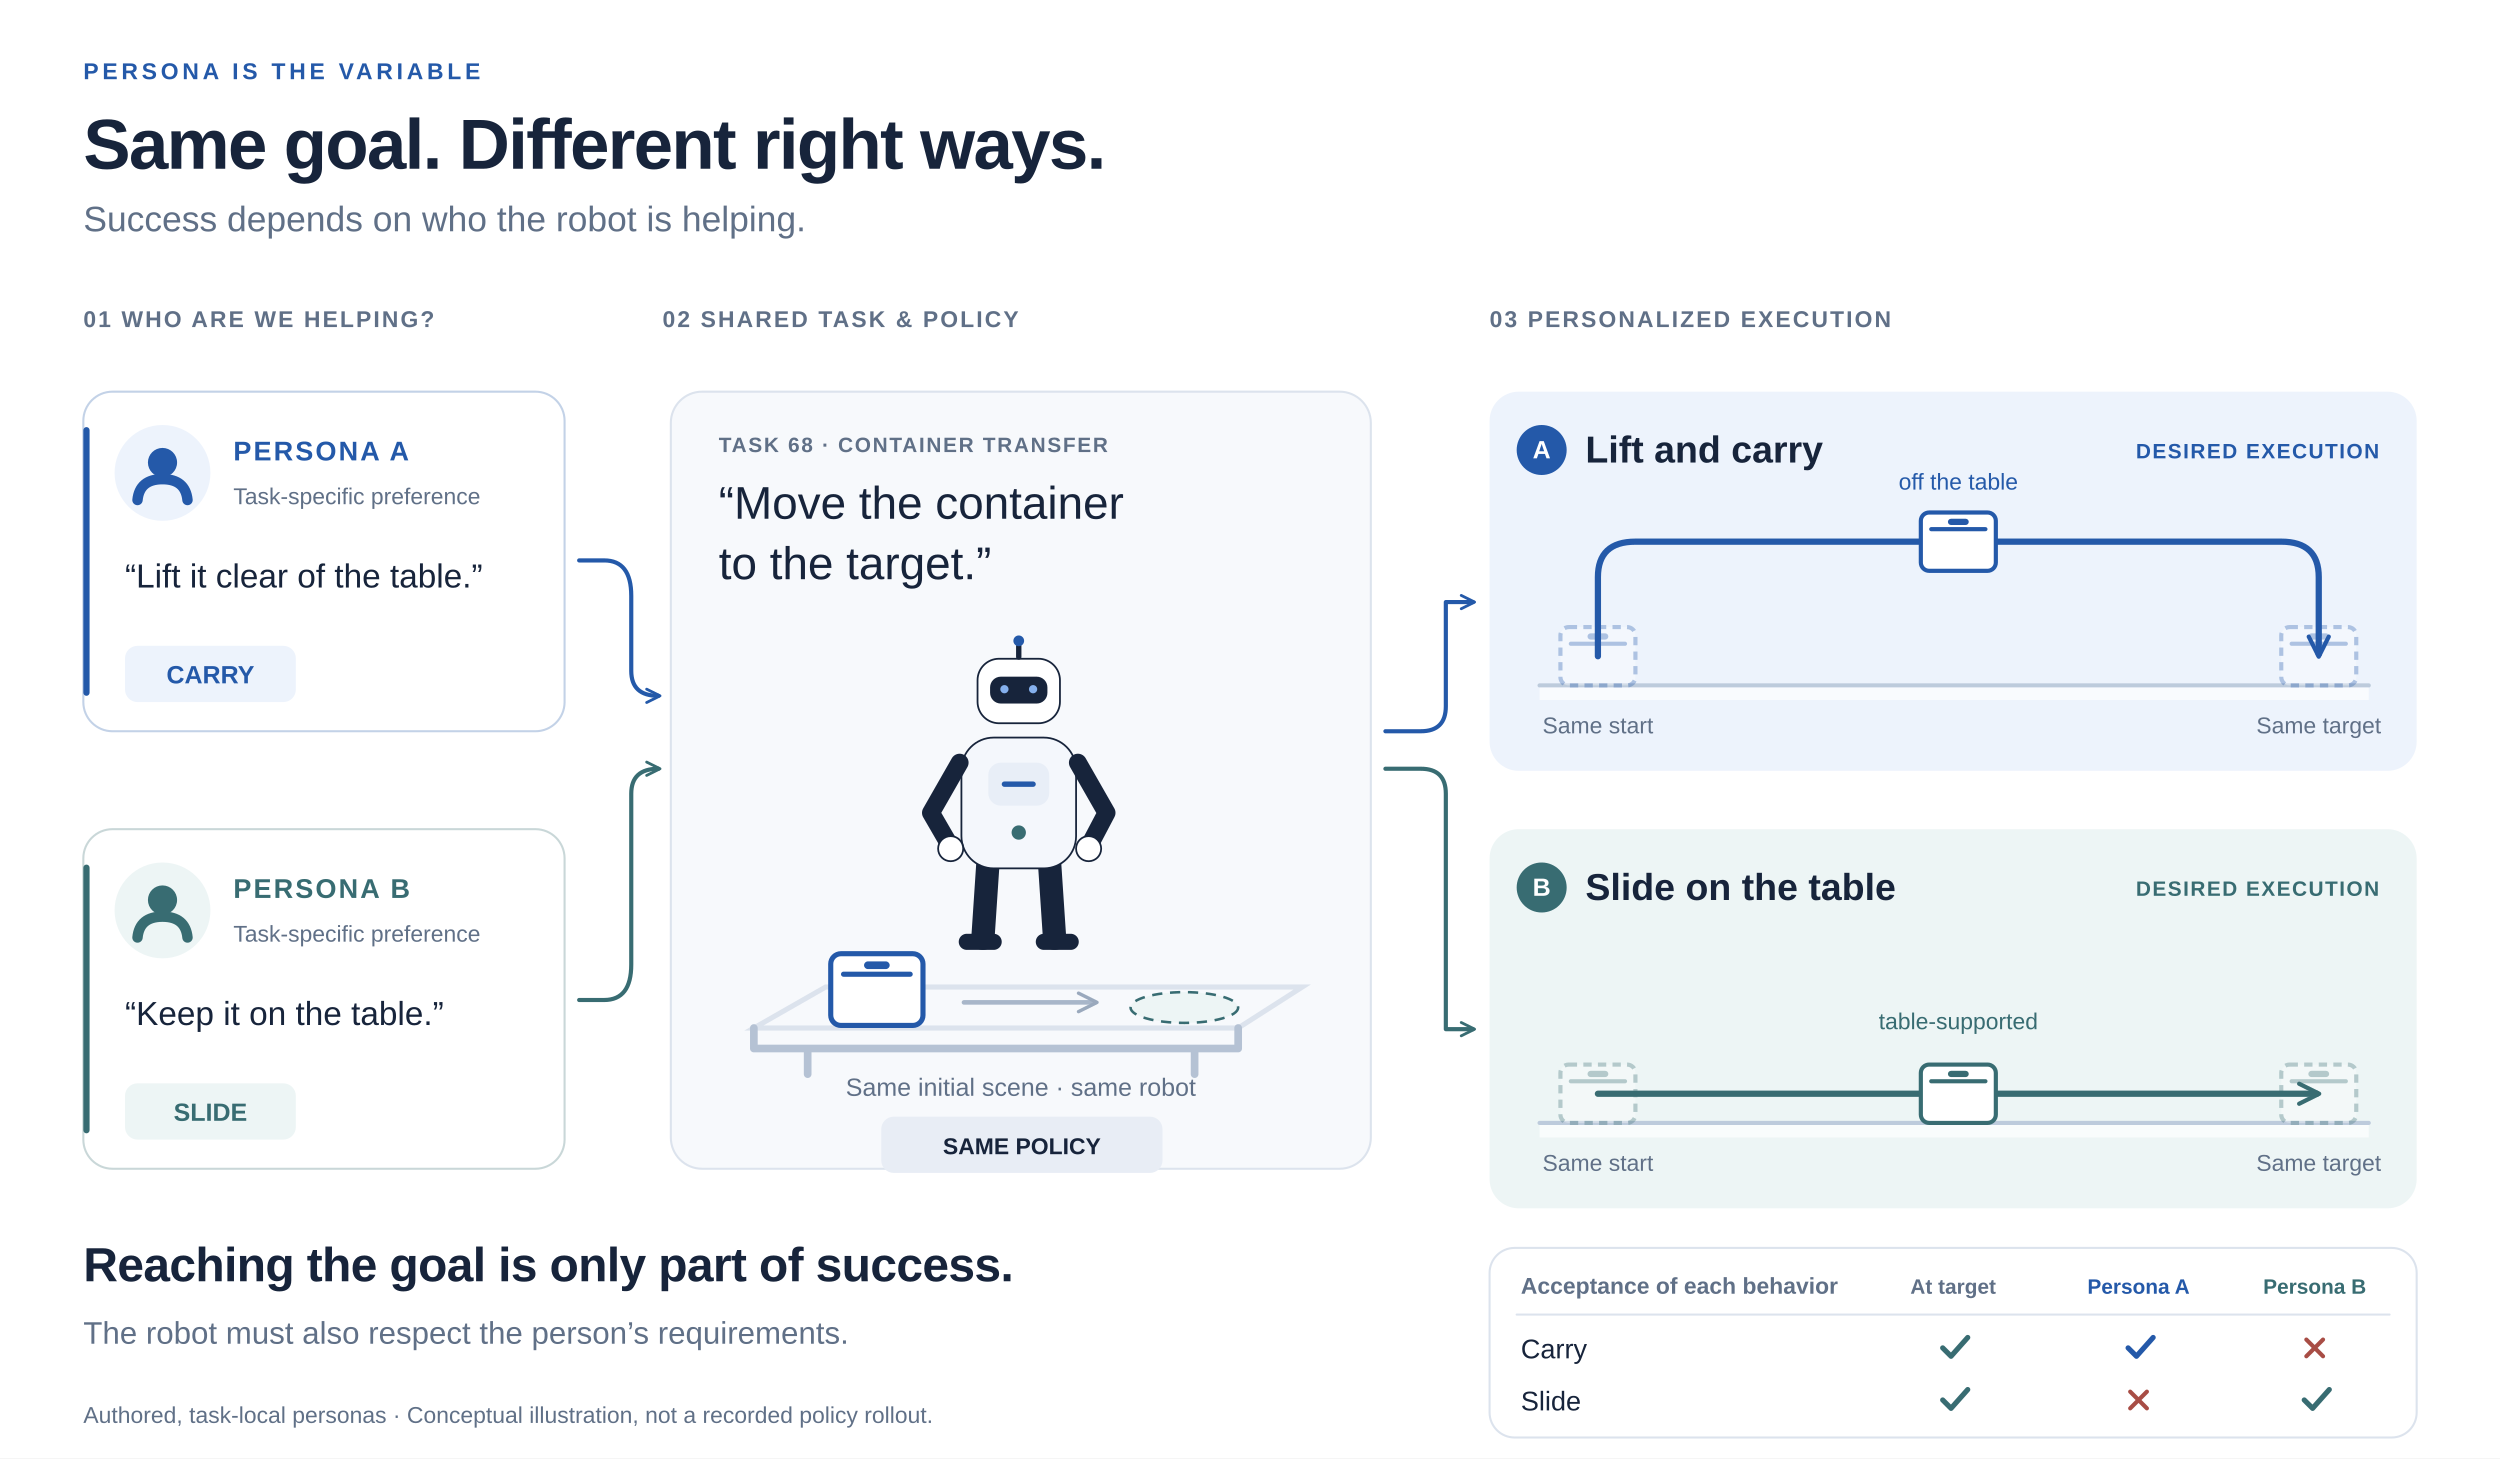
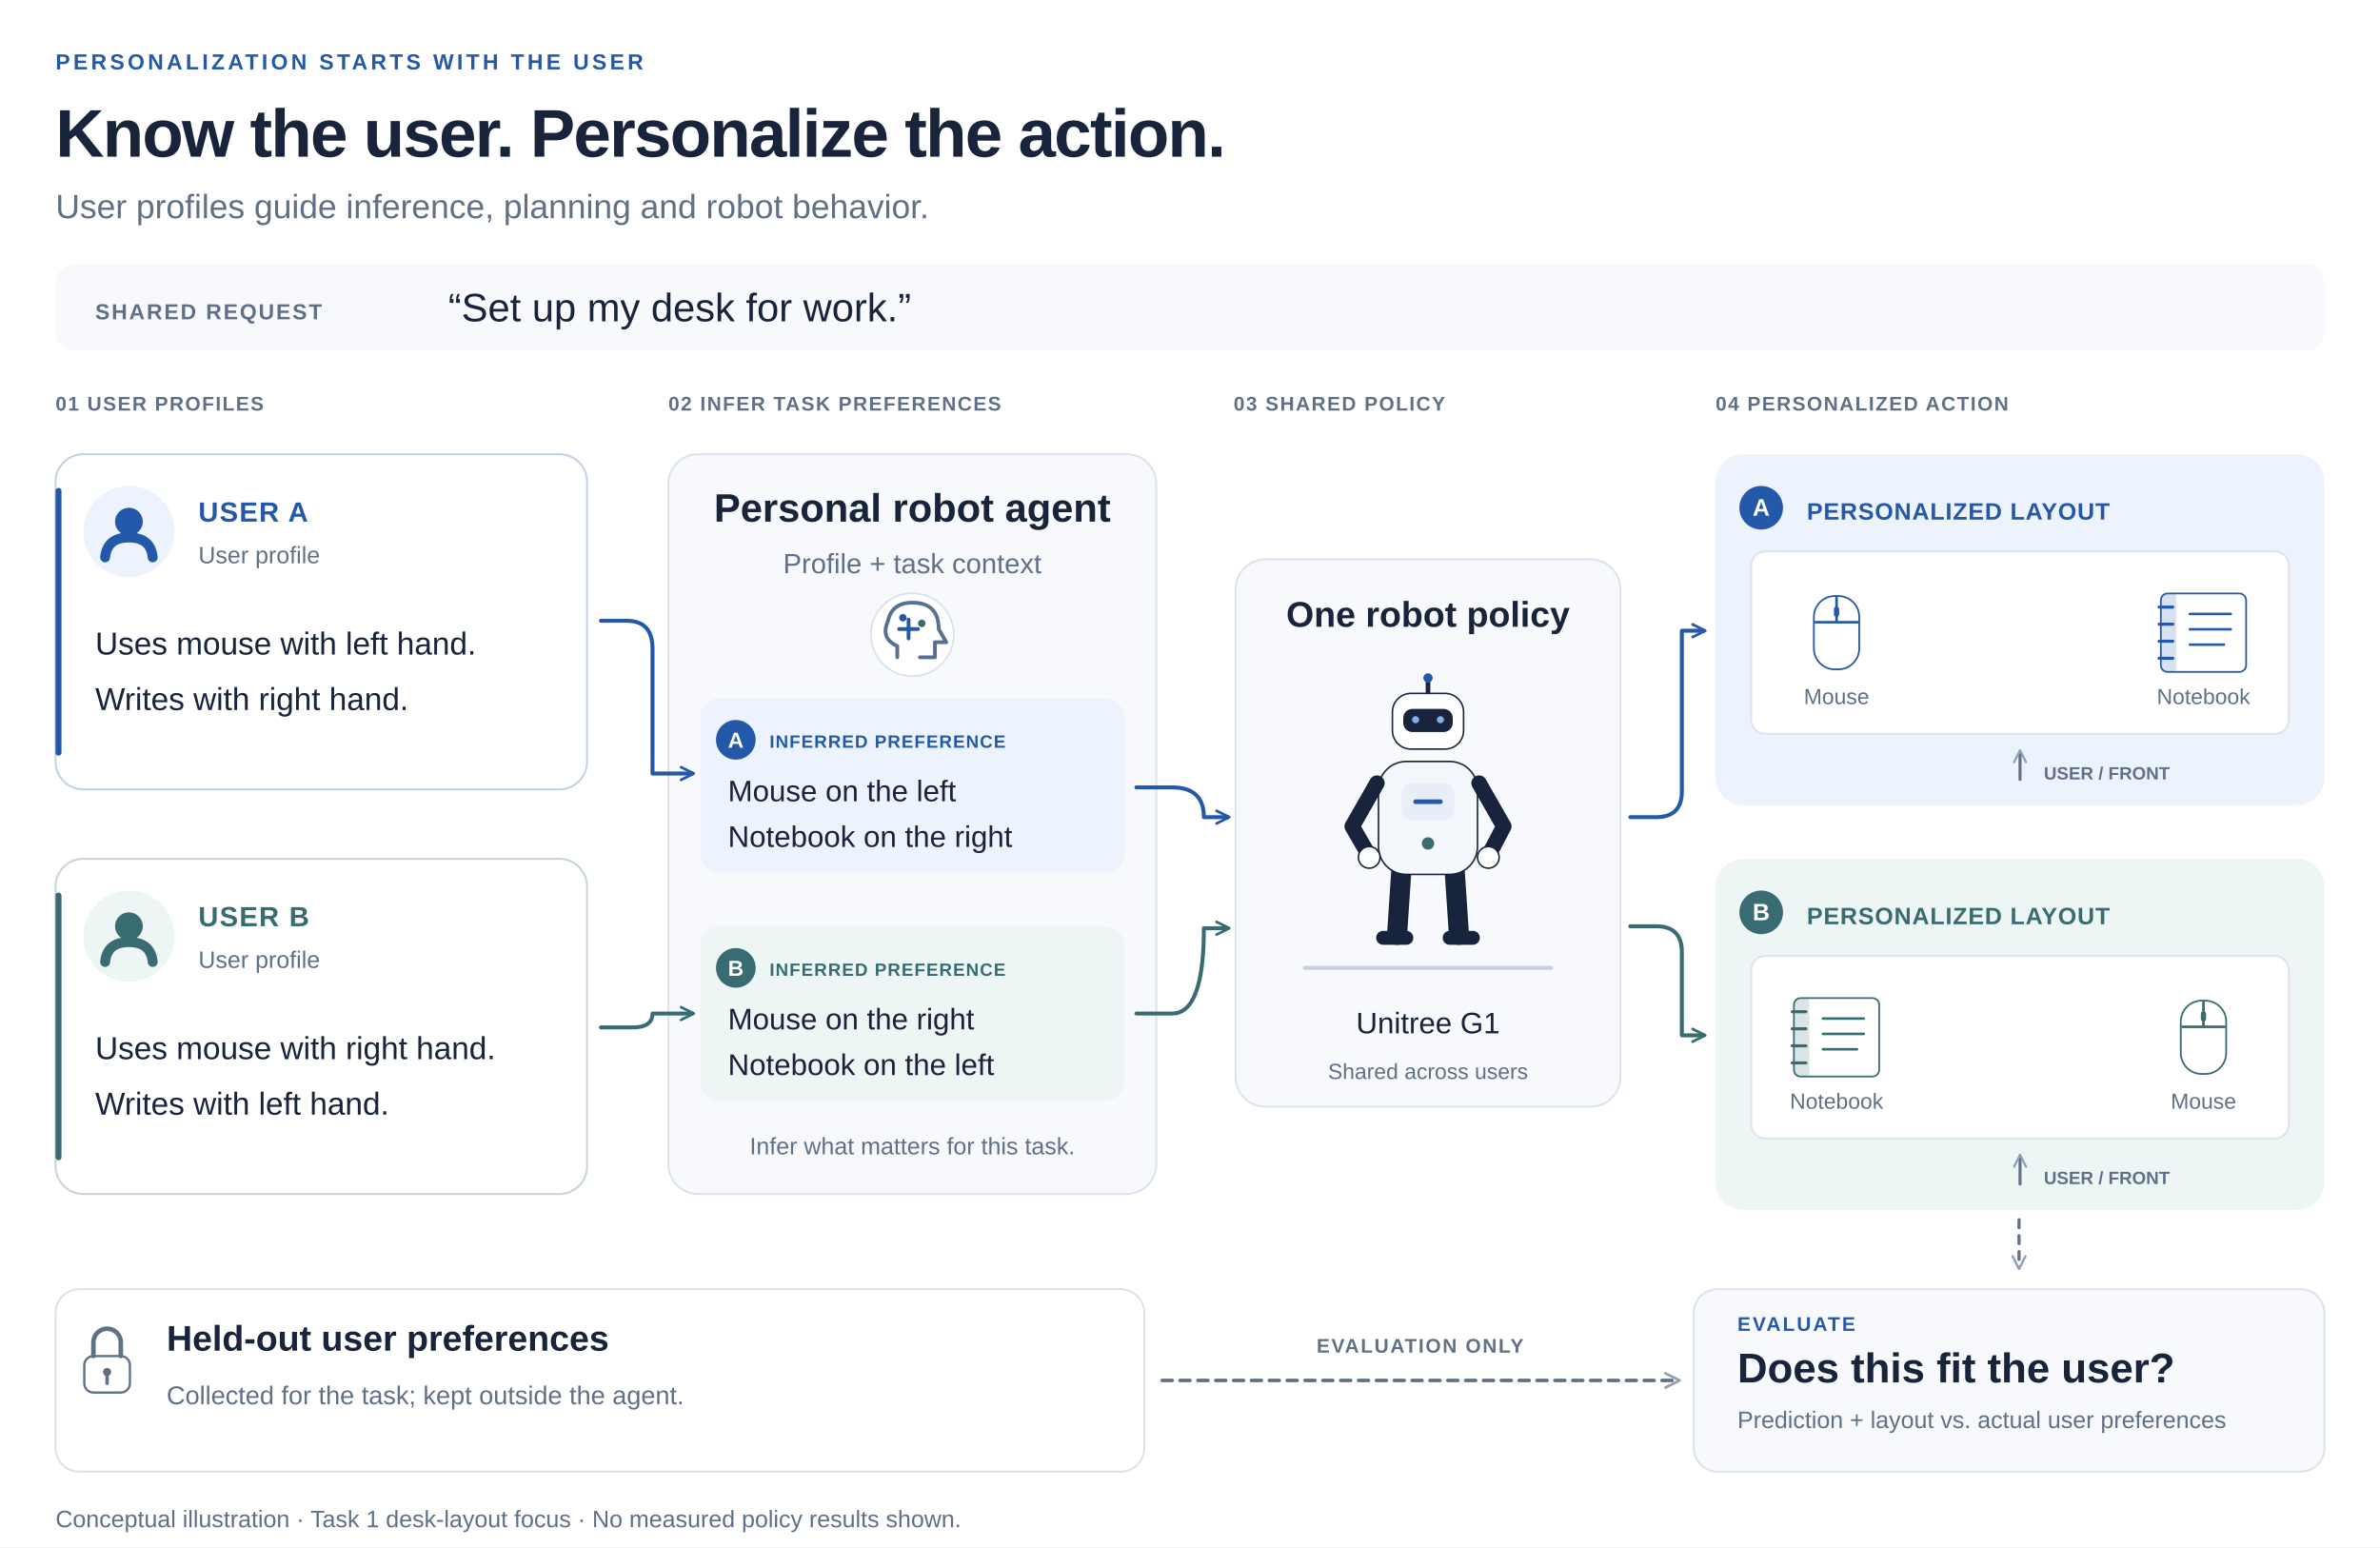
- <svg xmlns="http://www.w3.org/2000/svg" width="1200" height="700" viewBox="0 0 1200 700" role="img" aria-labelledby="concept-title concept-desc">
+ <svg xmlns="http://www.w3.org/2000/svg" width="1200" height="780" viewBox="0 0 1200 780" role="img" aria-labelledby="concept-title concept-desc">
  <defs>
-     <marker id="arrowMuted" viewBox="0 0 10 10" refX="8" refY="5" markerWidth="5" markerHeight="5" orient="auto-start-reverse">
-       <path d="M1 1 9 5 1 9" fill="none" stroke="#9aa9bd" stroke-width="1.5" stroke-linecap="round" stroke-linejoin="round" />
+     <marker id="arrowMuted" viewBox="0 0 10 10" refX="8" refY="5" markerWidth="5" markerHeight="5" orient="auto">
+       <path d="M1 1 9 5 1 9" fill="none" stroke="#91a0b5" stroke-width="1.5" stroke-linecap="round" stroke-linejoin="round" />
    </marker>
    <marker id="arrowA" viewBox="0 0 10 10" refX="8" refY="5" markerWidth="4" markerHeight="4" orient="auto">
      <path d="M1 1 9 5 1 9" fill="none" stroke="#2459a9" stroke-width="1.7" stroke-linecap="round" stroke-linejoin="round" />
    </marker>
    <marker id="arrowB" viewBox="0 0 10 10" refX="8" refY="5" markerWidth="4" markerHeight="4" orient="auto">
      <path d="M1 1 9 5 1 9" fill="none" stroke="#386c72" stroke-width="1.7" stroke-linecap="round" stroke-linejoin="round" />
    </marker>
  </defs>
  <g font-family="Arial, Helvetica, sans-serif">
-     <rect x="0" y="0" width="1200" height="700" rx="0" fill="#fff" stroke="none" />
-     <text x="40" y="38" font-size="11" fill="#2459a9" font-weight="700" letter-spacing="1.8">PERSONA IS THE VARIABLE</text>
-     <text x="40" y="81" font-size="34" fill="#17243b" font-weight="600" letter-spacing="-.8">Same goal. Different right ways.</text>
-     <text x="40" y="111" font-size="17" fill="#607087" font-weight="400">Success depends on who the robot is helping.</text>
-     <text x="40" y="157" font-size="11" fill="#607087" font-weight="700" letter-spacing="1">01  WHO ARE WE HELPING?</text>
-     <text x="318" y="157" font-size="11" fill="#607087" font-weight="700" letter-spacing="1">02  SHARED TASK &amp; POLICY</text>
-     <text x="715" y="157" font-size="11" fill="#607087" font-weight="700" letter-spacing="1">03  PERSONALIZED EXECUTION</text>
-     <rect x="40" y="188" width="231" height="163" rx="14" fill="#fff" stroke="#2459a9" stroke-opacity=".27" />
-     <rect x="40" y="205" width="3" height="129" rx="1.5" fill="#2459a9" />
-     <g transform="translate(78 227)">
+     <rect x="0" y="0" width="1200" height="780" rx="0" fill="#fff" stroke="none" />
+     <text x="28" y="35" font-size="11" fill="#2459a9" font-weight="700" letter-spacing="1.6">PERSONALIZATION STARTS WITH THE USER</text>
+     <text x="28" y="79" font-size="34" fill="#17243b" font-weight="600" letter-spacing="-.8">Know the user. Personalize the action.</text>
+     <text x="28" y="110" font-size="17" fill="#607087" font-weight="400">User profiles guide inference, planning and robot behavior.</text>
+     <rect x="28" y="133" width="1144" height="44" rx="10" fill="#f7f9fc" stroke="none" />
+     <text x="48" y="161" font-size="11" fill="#607087" font-weight="700" letter-spacing=".9">SHARED REQUEST</text>
+     <text x="226" y="162" font-size="20" fill="#17243b" font-weight="500">“Set up my desk for work.”</text>
+     <text x="28" y="207" font-size="10" fill="#607087" font-weight="700" letter-spacing=".7">01  USER PROFILES</text>
+     <text x="337" y="207" font-size="10" fill="#607087" font-weight="700" letter-spacing=".7">02  INFER TASK PREFERENCES</text>
+     <text x="622" y="207" font-size="10" fill="#607087" font-weight="700" letter-spacing=".7">03  SHARED POLICY</text>
+     <text x="865" y="207" font-size="10" fill="#607087" font-weight="700" letter-spacing=".7">04  PERSONALIZED ACTION</text>
+     <rect x="28" y="229" width="268" height="169" rx="14" fill="#fff" stroke="#2459a9" stroke-opacity=".28" />
+     <rect x="28" y="246" width="3" height="135" rx="1.5" fill="#2459a9" />
+     <g transform="translate(65 268) scale(1)">
      <circle cx="0" cy="0" r="23" fill="#edf3fc" stroke="none" />
      <circle cx="0" cy="-5" r="7" fill="#2459a9" stroke="none" />
      <path d="M-12 13 Q-11 3 0 3 Q11 3 12 13" fill="none" stroke="#2459a9" stroke-width="5" stroke-linecap="round" stroke-linejoin="round" />
    </g>
-     <text x="112" y="221" font-size="13" fill="#2459a9" font-weight="700" letter-spacing="1">PERSONA A</text>
-     <text x="112" y="242" font-size="11" fill="#607087" font-weight="400">Task-specific preference</text>
-     <text x="60" y="282" font-size="16" fill="#17243b" font-weight="500">“Lift it clear of the table.”</text>
-     <rect x="60" y="310" width="82" height="27" rx="6" fill="#edf3fc" stroke="none" />
-     <text x="101.0" y="328" font-size="12" fill="#2459a9" font-weight="600" text-anchor="middle">CARRY</text>
-     <rect x="40" y="398" width="231" height="163" rx="14" fill="#fff" stroke="#386c72" stroke-opacity=".27" />
-     <rect x="40" y="415" width="3" height="129" rx="1.5" fill="#386c72" />
-     <g transform="translate(78 437)">
+     <text x="100" y="263" font-size="14" fill="#2459a9" font-weight="700" letter-spacing=".6">USER A</text>
+     <text x="100" y="284" font-size="12" fill="#607087" font-weight="400">User profile</text>
+     <text x="48" y="330" font-size="16" fill="#17243b" font-weight="500">Uses mouse with left hand.</text>
+     <text x="48" y="358" font-size="16" fill="#17243b" font-weight="500">Writes with right hand.</text>
+     <rect x="28" y="433" width="268" height="169" rx="14" fill="#fff" stroke="#386c72" stroke-opacity=".28" />
+     <rect x="28" y="450" width="3" height="135" rx="1.5" fill="#386c72" />
+     <g transform="translate(65 472) scale(1)">
      <circle cx="0" cy="0" r="23" fill="#edf5f5" stroke="none" />
      <circle cx="0" cy="-5" r="7" fill="#386c72" stroke="none" />
      <path d="M-12 13 Q-11 3 0 3 Q11 3 12 13" fill="none" stroke="#386c72" stroke-width="5" stroke-linecap="round" stroke-linejoin="round" />
    </g>
-     <text x="112" y="431" font-size="13" fill="#386c72" font-weight="700" letter-spacing="1">PERSONA B</text>
-     <text x="112" y="452" font-size="11" fill="#607087" font-weight="400">Task-specific preference</text>
-     <text x="60" y="492" font-size="16" fill="#17243b" font-weight="500">“Keep it on the table.”</text>
-     <rect x="60" y="520" width="82" height="27" rx="6" fill="#edf5f5" stroke="none" />
-     <text x="101.0" y="538" font-size="12" fill="#386c72" font-weight="600" text-anchor="middle">SLIDE</text>
-     <path d="M278 269 H290 Q303 269 303 286 V322 Q303 334 316 334" fill="none" stroke="#2459a9" stroke-width="2" stroke-linecap="round" stroke-linejoin="round" marker-end="url(#arrowA)" />
-     <path d="M278 480 H290 Q303 480 303 463 V381 Q303 369 316 369" fill="none" stroke="#386c72" stroke-width="2" stroke-linecap="round" stroke-linejoin="round" marker-end="url(#arrowB)" />
-     <rect x="322" y="188" width="336" height="373" rx="15" fill="#f7f9fc" stroke="#dce3ed" />
-     <text x="345" y="217" font-size="10" fill="#607087" font-weight="600" letter-spacing=".8">TASK 68 · CONTAINER TRANSFER</text>
-     <text x="345" y="249" font-size="22" fill="#17243b" font-weight="500">“Move the container</text>
-     <text x="345" y="278" font-size="22" fill="#17243b" font-weight="500">to the target.”</text>
-     <g transform="translate(489 342) scale(0.86)">
+     <text x="100" y="467" font-size="14" fill="#386c72" font-weight="700" letter-spacing=".6">USER B</text>
+     <text x="100" y="488" font-size="12" fill="#607087" font-weight="400">User profile</text>
+     <text x="48" y="534" font-size="16" fill="#17243b" font-weight="500">Uses mouse with right hand.</text>
+     <text x="48" y="562" font-size="16" fill="#17243b" font-weight="500">Writes with left hand.</text>
+     <rect x="337" y="229" width="246" height="373" rx="15" fill="#f7f9fc" stroke="#dce3ed" />
+     <text x="460" y="263" font-size="20" fill="#17243b" font-weight="600" text-anchor="middle">Personal robot agent</text>
+     <text x="460" y="289" font-size="14" fill="#607087" font-weight="400" text-anchor="middle">Profile + task context</text>
+     <g transform="translate(460 320) scale(0.95)">
+       <circle cx="0" cy="0" r="22" fill="#fff" stroke="#dce3ed" />
+       <path d="M-8 12 V6 Q-17 2-13-7 Q-11-17 0-17 Q14-17 14-3 L18 4 H12 V12 H4" fill="none" stroke="#587193" stroke-width="2" stroke-linecap="round" stroke-linejoin="round" />
+       <path d="M-7-3 H3 M-2-8 V2" fill="none" stroke="#2459a9" stroke-width="2" stroke-linecap="round" stroke-linejoin="round" />
+       <circle cx="5" cy="-6" r="2" fill="#386c72" stroke="none" />
+       <circle cx="-5" cy="-9" r="2" fill="#2459a9" stroke="none" />
+     </g>
+     <rect x="353" y="352" width="214" height="88" rx="10" fill="#edf3fc" stroke="none" />
+     <circle cx="371" cy="373" r="10" fill="#2459a9" stroke="none" />
+     <text x="371" y="377" font-size="11" fill="#fff" font-weight="700" text-anchor="middle">A</text>
+     <text x="388" y="377" font-size="9" fill="#2459a9" font-weight="700" letter-spacing=".5">INFERRED PREFERENCE</text>
+     <text x="367" y="404" font-size="15" fill="#17243b" font-weight="500">Mouse on the left</text>
+     <text x="367" y="427" font-size="15" fill="#17243b" font-weight="500">Notebook on the right</text>
+     <rect x="353" y="467" width="214" height="88" rx="10" fill="#edf5f5" stroke="none" />
+     <circle cx="371" cy="488" r="10" fill="#386c72" stroke="none" />
+     <text x="371" y="492" font-size="11" fill="#fff" font-weight="700" text-anchor="middle">B</text>
+     <text x="388" y="492" font-size="9" fill="#386c72" font-weight="700" letter-spacing=".5">INFERRED PREFERENCE</text>
+     <text x="367" y="519" font-size="15" fill="#17243b" font-weight="500">Mouse on the right</text>
+     <text x="367" y="542" font-size="15" fill="#17243b" font-weight="500">Notebook on the left</text>
+     <text x="460" y="582" font-size="12" fill="#607087" font-weight="400" text-anchor="middle">Infer what matters for this task.</text>
+     <path d="M303 313 H316 Q329 313 329 327 V390 H349" fill="none" stroke="#2459a9" stroke-width="2" stroke-linecap="round" stroke-linejoin="round" marker-end="url(#arrowA)" />
+     <path d="M303 518 H319 Q329 518 329 511 H349" fill="none" stroke="#386c72" stroke-width="2" stroke-linecap="round" stroke-linejoin="round" marker-end="url(#arrowB)" />
+     <path d="M573 397 H591 Q607 397 607 412 H619" fill="none" stroke="#2459a9" stroke-width="2" stroke-linecap="round" stroke-linejoin="round" marker-end="url(#arrowA)" />
+     <path d="M573 511 H591 Q607 511 607 468 H619" fill="none" stroke="#386c72" stroke-width="2" stroke-linecap="round" stroke-linejoin="round" marker-end="url(#arrowB)" />
+     <rect x="623" y="282" width="194" height="276" rx="15" fill="#f7f9fc" stroke="#dce3ed" />
+     <text x="720" y="316" font-size="18" fill="#17243b" font-weight="600" text-anchor="middle">One robot policy</text>
+     <g transform="translate(720 373) scale(0.78)">
      <path d="M-17 81 -20 126 M17 81 20 126" fill="none" stroke="#17243b" stroke-width="13" stroke-linecap="round" stroke-linejoin="round" />
      <path d="M-29 128 -14 128 M14 128 29 128" fill="none" stroke="#17243b" stroke-width="9" stroke-linecap="round" stroke-linejoin="round" />
      <rect x="-32" y="14" width="64" height="73" rx="18" fill="#f4f7fc" stroke="#17243b" />
      <rect x="-23" y="-30" width="46" height="36" rx="12" fill="#fff" stroke="#17243b" />
      <rect x="-16" y="-20" width="32" height="15" rx="6" fill="#17243b" stroke="none" />
      <circle cx="-8" cy="-13" r="2.3" fill="#85b0ed" stroke="none" />
      <circle cx="8" cy="-13" r="2.3" fill="#85b0ed" stroke="none" />
      <path d="M0-37 V-31" fill="none" stroke="#17243b" stroke-width="3" stroke-linecap="round" stroke-linejoin="round" />
      <circle cx="0" cy="-40" r="3" fill="#2459a9" stroke="none" />
      <path d="M-33 28 -49 56 -38 75 M33 28 49 56 39 75" fill="none" stroke="#17243b" stroke-width="10" stroke-linecap="round" stroke-linejoin="round" />
      <circle cx="-38" cy="76" r="7" fill="#fff" stroke="#17243b" />
      <circle cx="39" cy="76" r="7" fill="#fff" stroke="#17243b" />
      <rect x="-17" y="28" width="34" height="24" rx="7" fill="#e8eef7" stroke="none" />
      <path d="M-8 40 H8" fill="none" stroke="#2459a9" stroke-width="3" stroke-linecap="round" stroke-linejoin="round" />
      <circle cx="0" cy="67" r="4" fill="#386c72" stroke="none" />
    </g>
-     <g transform="translate(491 475) scale(1.23)">
-       <path d="M-105 15 -77-1 H109 L84 15 Z" fill="#f7f9fc" stroke="#dce3ed" stroke-width="2" />
-       <path d="M-105 15 V23 H84 V15 M-84 24 V33 M67 24 V33" fill="none" stroke="#b5c2d4" stroke-width="3" stroke-linecap="round" stroke-linejoin="round" />
-       <g>
-         <rect x="-75" y="-14" width="36" height="28" rx="4" fill="#fff" stroke="#2459a9" stroke-width="2" />
-         <path d="M-70 -6 H-44" fill="none" stroke="#2459a9" stroke-width="2" stroke-linecap="round" stroke-linejoin="round" />
-         <rect x="-62" y="-11" width="10" height="3" rx="1.5" fill="#2459a9" />
-       </g>
-       <ellipse cx="63" cy="7" rx="21" ry="6" fill="#edf5f5" stroke="#386c72" stroke-dasharray="4 3" />
-       <path d="M-23 5 H28" fill="none" stroke="#a8b6c9" stroke-width="1.8" stroke-linecap="round" stroke-linejoin="round" marker-end="url(#arrowMuted)" />
+     <path d="M658 488 H782" fill="none" stroke="#c6d0df" stroke-width="2" stroke-linecap="round" stroke-linejoin="round" />
+     <text x="720" y="521" font-size="15" fill="#17243b" font-weight="500" text-anchor="middle">Unitree G1</text>
+     <text x="720" y="544" font-size="11" fill="#607087" font-weight="400" text-anchor="middle">Shared across users</text>
+     <path d="M822 412 H835 Q848 412 848 399 V318 H859" fill="none" stroke="#2459a9" stroke-width="2" stroke-linecap="round" stroke-linejoin="round" marker-end="url(#arrowA)" />
+     <path d="M822 467 H835 Q848 467 848 480 V522 H859" fill="none" stroke="#386c72" stroke-width="2" stroke-linecap="round" stroke-linejoin="round" marker-end="url(#arrowB)" />
+     <rect x="865" y="229" width="307" height="177" rx="14" fill="#edf3fc" stroke="none" />
+     <circle cx="888" cy="256" r="11" fill="#2459a9" stroke="none" />
+     <text x="888" y="260" font-size="12" fill="#fff" font-weight="700" text-anchor="middle">A</text>
+     <text x="911" y="262" font-size="12" fill="#2459a9" font-weight="700" letter-spacing=".4">PERSONALIZED LAYOUT</text>
+     <rect x="883" y="278" width="271" height="92" rx="7" fill="#fff" stroke="#dce3ed" />
+     <g transform="translate(926 319) scale(0.88)">
+       <rect x="-13" y="-21" width="26" height="42" rx="12" fill="#fff" stroke="#2459a9" />
+       <path d="M-12-6 H12 M0-20 V-6" fill="none" stroke="#2459a9" stroke-width="1.5" stroke-linecap="round" stroke-linejoin="round" />
+       <rect x="-1.5" y="-15" width="3" height="6" rx="1.5" fill="#2459a9" stroke="none" />
    </g>
-     <text x="490" y="526" font-size="12" fill="#607087" font-weight="400" text-anchor="middle">Same initial scene · same robot</text>
-     <rect x="423" y="536" width="135" height="27" rx="6" fill="#e8edf5" stroke="none" />
-     <text x="490.5" y="554" font-size="11" fill="#17243b" font-weight="600" text-anchor="middle">SAME POLICY</text>
-     <path d="M665 351 H682 Q694 351 694 339 V289 H707" fill="none" stroke="#2459a9" stroke-width="2" stroke-linecap="round" stroke-linejoin="round" marker-end="url(#arrowA)" />
-     <path d="M665 369 H682 Q694 369 694 381 V494 H707" fill="none" stroke="#386c72" stroke-width="2" stroke-linecap="round" stroke-linejoin="round" marker-end="url(#arrowB)" />
-     <rect x="715" y="188" width="445" height="182" rx="14" fill="#edf3fc" stroke="none" />
-     <circle cx="740" cy="216" r="12" fill="#2459a9" stroke="none" />
-     <text x="740" y="220" font-size="12" fill="#fff" font-weight="700" text-anchor="middle">A</text>
-     <text x="761" y="222" font-size="18" fill="#17243b" font-weight="600">Lift and carry</text>
-     <text x="1142" y="220" font-size="10" fill="#2459a9" font-weight="600" text-anchor="end" letter-spacing=".7">DESIRED EXECUTION</text>
-     <path d="M739 329 H1137" fill="none" stroke="#bdcbdc" stroke-width="2" stroke-linecap="round" stroke-linejoin="round" />
-     <rect x="739" y="330" width="398" height="6" fill="#fff" opacity=".65" />
-     <g opacity=".32">
-       <rect x="749" y="301" width="36" height="28" rx="4" fill="#fff" stroke="#2459a9" stroke-width="2" stroke-dasharray="4 3" />
-       <path d="M754 309 H780" fill="none" stroke="#2459a9" stroke-width="2" stroke-linecap="round" stroke-linejoin="round" />
-       <rect x="762" y="304" width="10" height="3" rx="1.5" fill="#2459a9" />
+     <g transform="translate(1111 319) scale(0.86)">
+       <rect x="-25" y="-23" width="50" height="46" rx="4" fill="#fff" stroke="#2459a9" />
+       <rect x="-25" y="-23" width="9" height="46" rx="2" fill="#2459a9" opacity=".18" />
+       <path d="M-8-11 H16 M-8-2 H16 M-8 7 H12" fill="none" stroke="#2459a9" stroke-width="1.5" stroke-linecap="round" stroke-linejoin="round" />
+       <path d="M-18-15 H-26 M-18-5 H-26 M-18 5 H-26 M-18 15 H-26" fill="none" stroke="#2459a9" stroke-width="1.8" stroke-linecap="round" stroke-linejoin="round" />
    </g>
-     <g opacity=".32">
-       <rect x="1095" y="301" width="36" height="28" rx="4" fill="#fff" stroke="#2459a9" stroke-width="2" stroke-dasharray="4 3" />
-       <path d="M1100 309 H1126" fill="none" stroke="#2459a9" stroke-width="2" stroke-linecap="round" stroke-linejoin="round" />
-       <rect x="1108" y="304" width="10" height="3" rx="1.5" fill="#2459a9" />
+     <text x="926" y="355" font-size="11" fill="#607087" font-weight="400" text-anchor="middle">Mouse</text>
+     <text x="1111" y="355" font-size="11" fill="#607087" font-weight="400" text-anchor="middle">Notebook</text>
+     <path d="M1018.5 393 V379" fill="none" stroke="#607087" stroke-width="1.5" stroke-linecap="round" stroke-linejoin="round" marker-end="url(#arrowMuted)" />
+     <text x="1030.5" y="393" font-size="9" fill="#607087" font-weight="600">USER / FRONT</text>
+     <rect x="865" y="433" width="307" height="177" rx="14" fill="#edf5f5" stroke="none" />
+     <circle cx="888" cy="460" r="11" fill="#386c72" stroke="none" />
+     <text x="888" y="464" font-size="12" fill="#fff" font-weight="700" text-anchor="middle">B</text>
+     <text x="911" y="466" font-size="12" fill="#386c72" font-weight="700" letter-spacing=".4">PERSONALIZED LAYOUT</text>
+     <rect x="883" y="482" width="271" height="92" rx="7" fill="#fff" stroke="#dce3ed" />
+     <g transform="translate(1111 523) scale(0.88)">
+       <rect x="-13" y="-21" width="26" height="42" rx="12" fill="#fff" stroke="#386c72" />
+       <path d="M-12-6 H12 M0-20 V-6" fill="none" stroke="#386c72" stroke-width="1.5" stroke-linecap="round" stroke-linejoin="round" />
+       <rect x="-1.5" y="-15" width="3" height="6" rx="1.5" fill="#386c72" stroke="none" />
    </g>
-     <path d="M767 315 V277 Q767 260 785 260 H1095 Q1113 260 1113 277 V314" fill="none" stroke="#2459a9" stroke-width="3" stroke-linecap="round" stroke-linejoin="round" marker-end="url(#arrowA)" />
-     <g>
-       <rect x="922.0" y="246" width="36" height="28" rx="4" fill="#fff" stroke="#2459a9" stroke-width="2" />
-       <path d="M927.0 254 H953.0" fill="none" stroke="#2459a9" stroke-width="2" stroke-linecap="round" stroke-linejoin="round" />
-       <rect x="935.0" y="249" width="10" height="3" rx="1.5" fill="#2459a9" />
+     <g transform="translate(926 523) scale(0.86)">
+       <rect x="-25" y="-23" width="50" height="46" rx="4" fill="#fff" stroke="#386c72" />
+       <rect x="-25" y="-23" width="9" height="46" rx="2" fill="#386c72" opacity=".18" />
+       <path d="M-8-11 H16 M-8-2 H16 M-8 7 H12" fill="none" stroke="#386c72" stroke-width="1.5" stroke-linecap="round" stroke-linejoin="round" />
+       <path d="M-18-15 H-26 M-18-5 H-26 M-18 5 H-26 M-18 15 H-26" fill="none" stroke="#386c72" stroke-width="1.8" stroke-linecap="round" stroke-linejoin="round" />
    </g>
-     <text x="940.0" y="235" font-size="11" fill="#2459a9" font-weight="500" text-anchor="middle">off the table</text>
-     <text x="767" y="352" font-size="11" fill="#607087" font-weight="400" text-anchor="middle">Same start</text>
-     <text x="1113" y="352" font-size="11" fill="#607087" font-weight="400" text-anchor="middle">Same target</text>
-     <rect x="715" y="398" width="445" height="182" rx="14" fill="#edf5f5" stroke="none" />
-     <circle cx="740" cy="426" r="12" fill="#386c72" stroke="none" />
-     <text x="740" y="430" font-size="12" fill="#fff" font-weight="700" text-anchor="middle">B</text>
-     <text x="761" y="432" font-size="18" fill="#17243b" font-weight="600">Slide on the table</text>
-     <text x="1142" y="430" font-size="10" fill="#386c72" font-weight="600" text-anchor="end" letter-spacing=".7">DESIRED EXECUTION</text>
-     <path d="M739 539 H1137" fill="none" stroke="#bdcbdc" stroke-width="2" stroke-linecap="round" stroke-linejoin="round" />
-     <rect x="739" y="540" width="398" height="6" fill="#fff" opacity=".65" />
-     <g opacity=".32">
-       <rect x="749" y="511" width="36" height="28" rx="4" fill="#fff" stroke="#386c72" stroke-width="2" stroke-dasharray="4 3" />
-       <path d="M754 519 H780" fill="none" stroke="#386c72" stroke-width="2" stroke-linecap="round" stroke-linejoin="round" />
-       <rect x="762" y="514" width="10" height="3" rx="1.5" fill="#386c72" />
+     <text x="926" y="559" font-size="11" fill="#607087" font-weight="400" text-anchor="middle">Notebook</text>
+     <text x="1111" y="559" font-size="11" fill="#607087" font-weight="400" text-anchor="middle">Mouse</text>
+     <path d="M1018.5 597 V583" fill="none" stroke="#607087" stroke-width="1.5" stroke-linecap="round" stroke-linejoin="round" marker-end="url(#arrowMuted)" />
+     <text x="1030.5" y="597" font-size="9" fill="#607087" font-weight="600">USER / FRONT</text>
+     <path d="M1018 615 V639" fill="none" stroke="#607087" stroke-width="1.6" stroke-linecap="round" stroke-linejoin="round" marker-end="url(#arrowMuted)" stroke-dasharray="4 4" />
+     <rect x="28" y="650" width="549" height="92" rx="12" fill="#fff" stroke="#dce3ed" />
+     <g transform="translate(54 686) scale(1.15)">
+       <rect x="-10" y="-2" width="20" height="16" rx="4" fill="#fff" stroke="#607087" />
+       <path d="M-6-2 V-8 A6 6 0 0 1 6-8 V-2" fill="none" stroke="#607087" stroke-width="2" stroke-linecap="round" stroke-linejoin="round" />
+       <circle cx="0" cy="5" r="1.8" fill="#607087" stroke="none" />
+       <path d="M0 7 V10" fill="none" stroke="#607087" stroke-width="1.5" stroke-linecap="round" stroke-linejoin="round" />
    </g>
-     <g opacity=".32">
-       <rect x="1095" y="511" width="36" height="28" rx="4" fill="#fff" stroke="#386c72" stroke-width="2" stroke-dasharray="4 3" />
-       <path d="M1100 519 H1126" fill="none" stroke="#386c72" stroke-width="2" stroke-linecap="round" stroke-linejoin="round" />
-       <rect x="1108" y="514" width="10" height="3" rx="1.5" fill="#386c72" />
-     </g>
-     <path d="M767 525 H1112" fill="none" stroke="#386c72" stroke-width="3" stroke-linecap="round" stroke-linejoin="round" marker-end="url(#arrowB)" />
-     <g>
-       <rect x="922.0" y="511" width="36" height="28" rx="4" fill="#fff" stroke="#386c72" stroke-width="2" />
-       <path d="M927.0 519 H953.0" fill="none" stroke="#386c72" stroke-width="2" stroke-linecap="round" stroke-linejoin="round" />
-       <rect x="935.0" y="514" width="10" height="3" rx="1.5" fill="#386c72" />
-     </g>
-     <text x="940.0" y="494" font-size="11" fill="#386c72" font-weight="500" text-anchor="middle">table-supported</text>
-     <text x="767" y="562" font-size="11" fill="#607087" font-weight="400" text-anchor="middle">Same start</text>
-     <text x="1113" y="562" font-size="11" fill="#607087" font-weight="400" text-anchor="middle">Same target</text>
-     <text x="40" y="615" font-size="23" fill="#17243b" font-weight="600" letter-spacing="-.3">Reaching the goal is only part of success.</text>
-     <text x="40" y="645" font-size="15" fill="#607087" font-weight="400">The robot must also respect the person’s requirements.</text>
-     <rect x="715" y="599" width="445" height="91" rx="12" fill="#fff" stroke="#dce3ed" />
-     <text x="730" y="621" font-size="11" fill="#607087" font-weight="600">Acceptance of each behavior</text>
-     <text x="937.5" y="621" font-size="10" fill="#607087" font-weight="600" text-anchor="middle">At target</text>
-     <text x="1026.5" y="621" font-size="10" fill="#2459a9" font-weight="600" text-anchor="middle">Persona A</text>
-     <text x="1111.05" y="621" font-size="10" fill="#386c72" font-weight="600" text-anchor="middle">Persona B</text>
-     <path d="M728 631 H1147" fill="none" stroke="#dce3ed" stroke-width="1" stroke-linecap="round" stroke-linejoin="round" />
-     <text x="730" y="652" font-size="13" fill="#17243b" font-weight="500">Carry</text>
-     <g transform="translate(937.5 647) scale(1)">
-       <path d="M-5 0 -1 4 7-5" fill="none" stroke="#386c72" stroke-width="2.5" stroke-linecap="round" stroke-linejoin="round" />
-     </g>
-     <g transform="translate(1026.5 647) scale(1)">
-       <path d="M-5 0 -1 4 7-5" fill="none" stroke="#2459a9" stroke-width="2.5" stroke-linecap="round" stroke-linejoin="round" />
-     </g>
-     <g transform="translate(1111.05 647) scale(1)">
-       <path d="M-4-4 4 4 M4-4-4 4" fill="none" stroke="#a84d45" stroke-width="2" stroke-linecap="round" stroke-linejoin="round" />
-     </g>
-     <text x="730" y="677" font-size="13" fill="#17243b" font-weight="500">Slide</text>
-     <g transform="translate(937.5 672) scale(1)">
-       <path d="M-5 0 -1 4 7-5" fill="none" stroke="#386c72" stroke-width="2.5" stroke-linecap="round" stroke-linejoin="round" />
-     </g>
-     <g transform="translate(1026.5 672) scale(1)">
-       <path d="M-4-4 4 4 M4-4-4 4" fill="none" stroke="#a84d45" stroke-width="2" stroke-linecap="round" stroke-linejoin="round" />
-     </g>
-     <g transform="translate(1111.05 672) scale(1)">
-       <path d="M-5 0 -1 4 7-5" fill="none" stroke="#386c72" stroke-width="2.5" stroke-linecap="round" stroke-linejoin="round" />
-     </g>
-     <text x="40" y="683" font-size="11" fill="#607087" font-weight="400">Authored, task-local personas · Conceptual illustration, not a recorded policy rollout.</text>
+     <text x="84" y="681" font-size="18" fill="#17243b" font-weight="600">Held-out user preferences</text>
+     <text x="84" y="708" font-size="13" fill="#607087" font-weight="400">Collected for the task; kept outside the agent.</text>
+     <path d="M586 696 H846" fill="none" stroke="#607087" stroke-width="1.8" stroke-linecap="round" stroke-linejoin="round" marker-end="url(#arrowMuted)" stroke-dasharray="5 4" />
+     <text x="716" y="682" font-size="10" fill="#607087" font-weight="700" text-anchor="middle" letter-spacing=".8">EVALUATION ONLY</text>
+     <rect x="854" y="650" width="318" height="92" rx="12" fill="#f7f9fc" stroke="#dce3ed" />
+     <text x="876" y="671" font-size="10" fill="#2459a9" font-weight="700" letter-spacing="1">EVALUATE</text>
+     <text x="876" y="697" font-size="21" fill="#17243b" font-weight="600">Does this fit the user?</text>
+     <text x="876" y="720" font-size="12" fill="#607087" font-weight="400">Prediction + layout vs. actual user preferences</text>
+     <text x="28" y="770" font-size="12" fill="#607087" font-weight="400">Conceptual illustration · Task 1 desk-layout focus · No measured policy results shown.</text>
  </g>
</svg>
